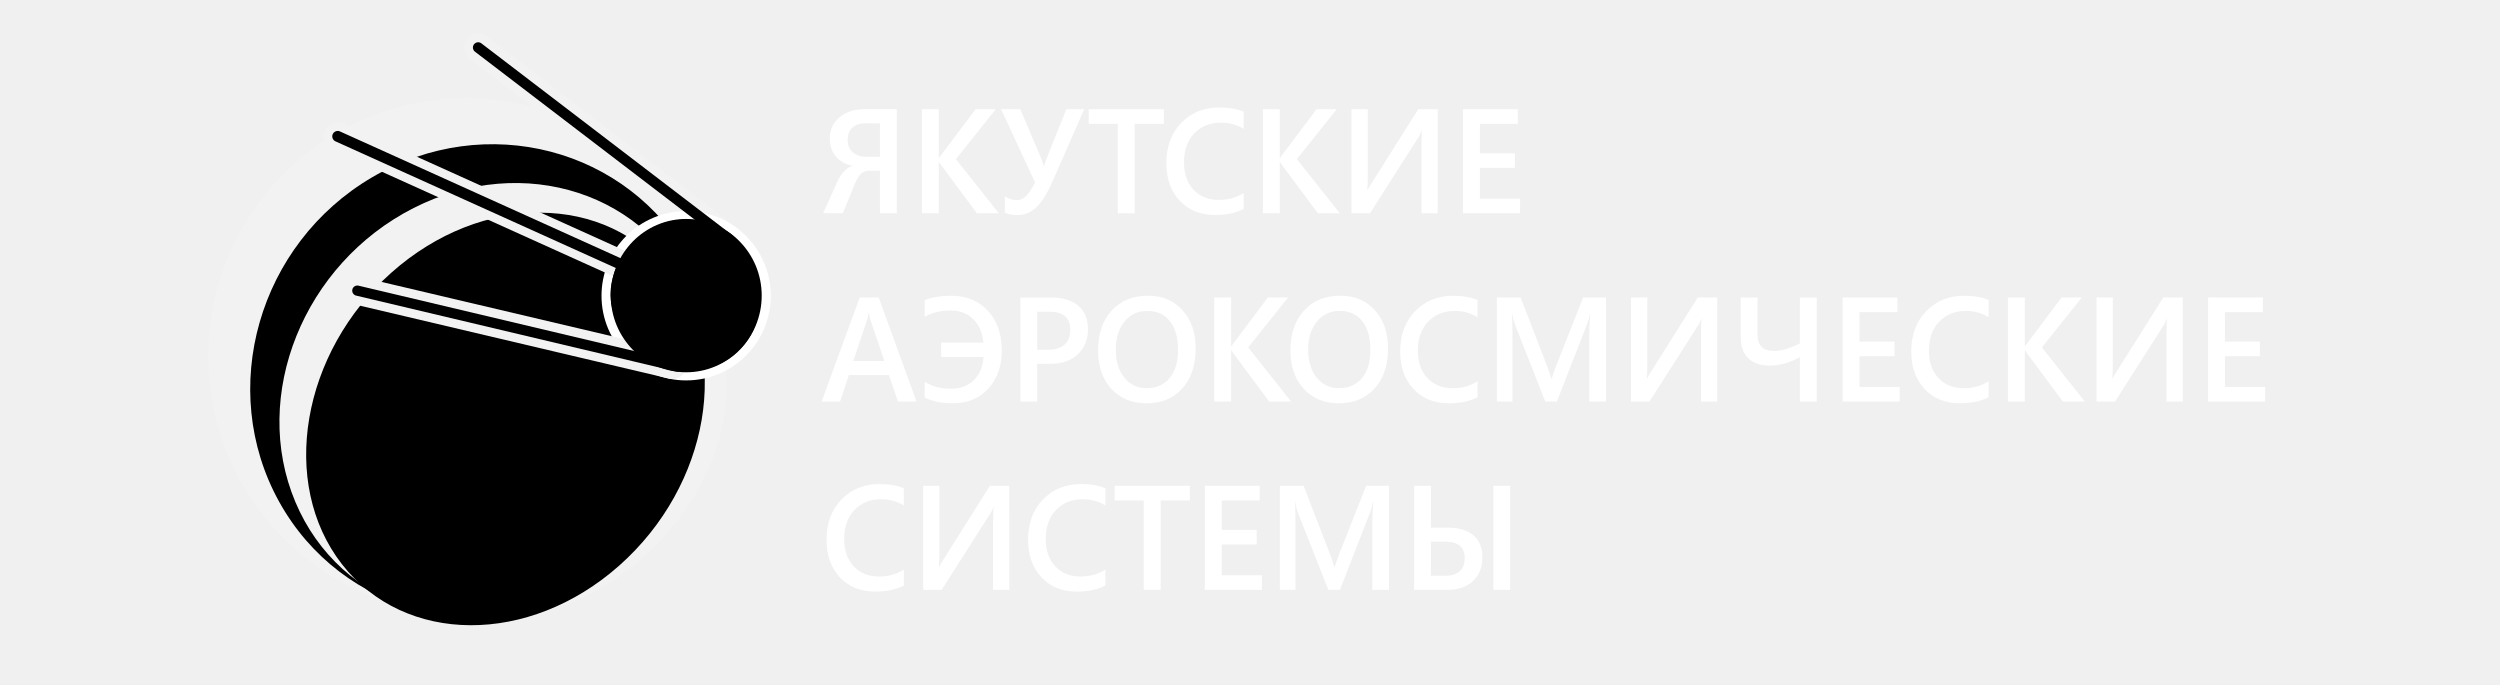
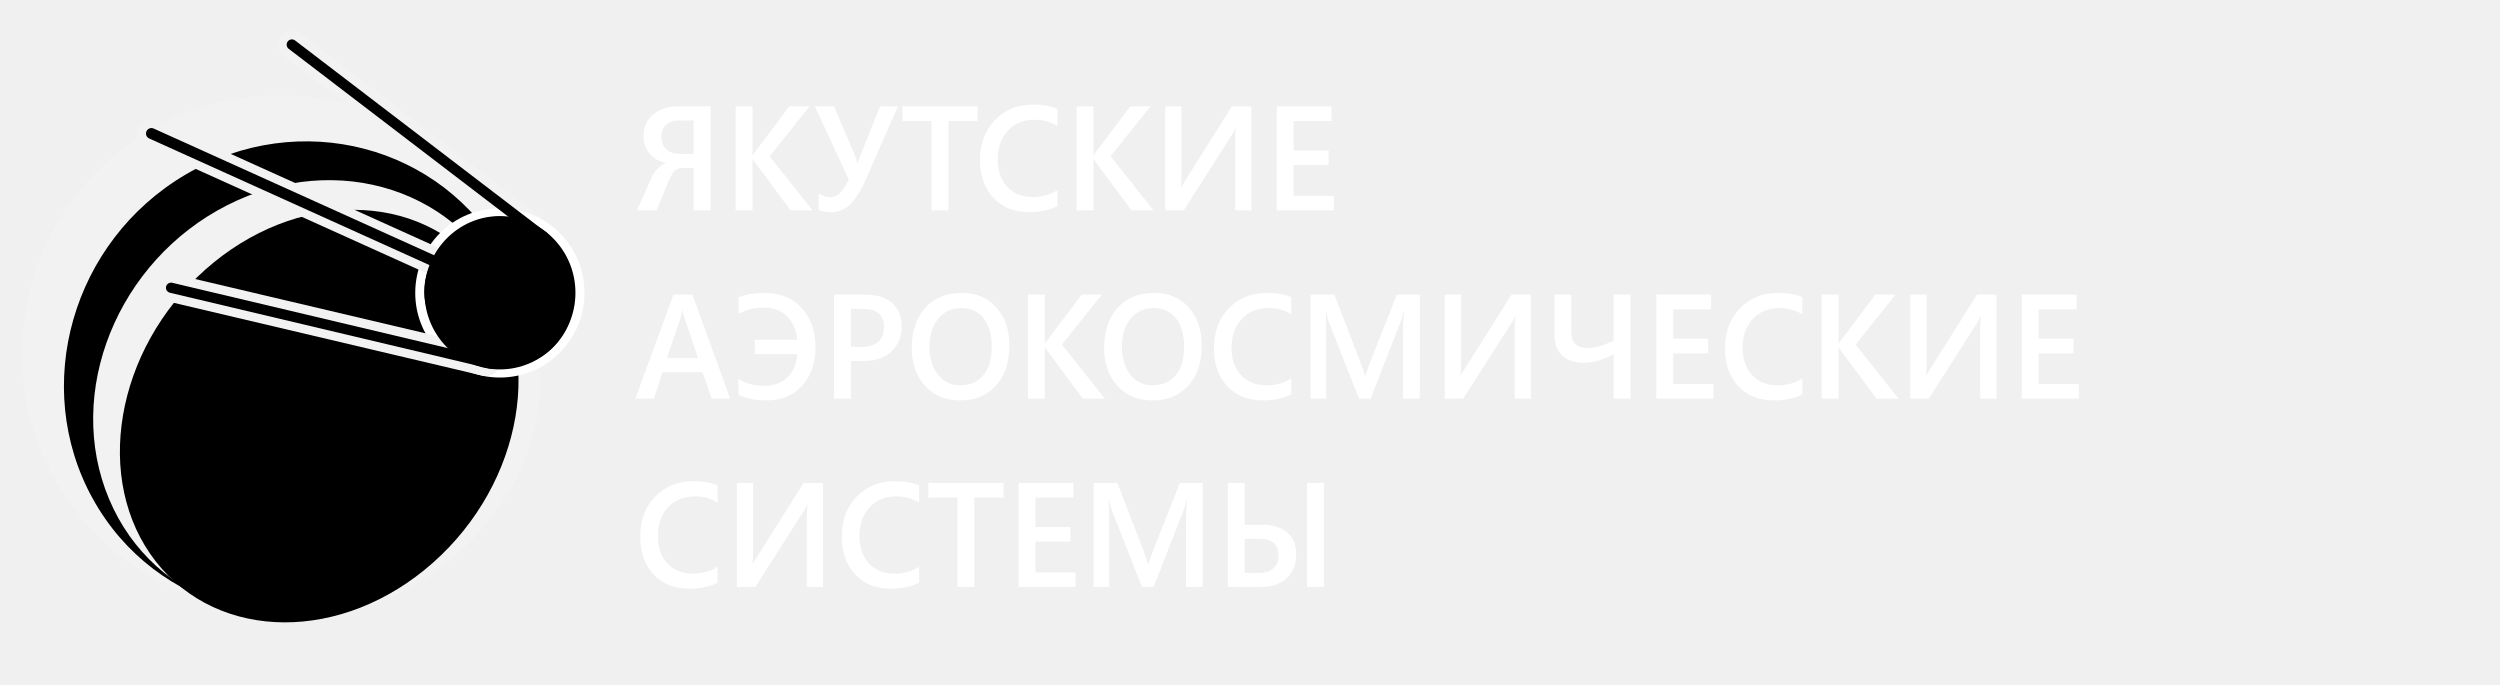
<svg xmlns="http://www.w3.org/2000/svg" width="116.58mm" height="31.897mm" version="1.1" viewBox="0 0 116.58 31.897">
  <g transform="translate(-29.947 -78.357)">
-     <g transform="matrix(.63399 0 0 .64908 17.804 75.188)" fill="#fff" stroke-width=".667" aria-label="ЯКУТСКИЕ АЭРОКОСМИЧЕСКИЕ СИСТЕМЫ">
+     <g transform="matrix(.63399 0 0 .64908 9.1176 75.054)" fill="#fff" stroke-width=".667" aria-label="ЯКУТСКИЕ АЭРОКОСМИЧЕСКИЕ СИСТЕМЫ">
      <path d="m85.114 20.202h-1.241v-3.055h-0.803q-0.308 0-0.542 0.172-0.229 0.172-0.495 0.766l-0.886 2.116h-1.449l1.1-2.377q0.13-0.276 0.396-0.579 0.271-0.308 0.626-0.438v-0.021q-0.772-0.162-1.204-0.678-0.427-0.521-0.427-1.262 0-0.959 0.714-1.538 0.714-0.584 1.877-0.584h2.335zm-1.241-4.056v-2.403h-1.037q-0.636 0-0.985 0.308-0.349 0.308-0.349 0.871 0 0.568 0.37 0.897 0.375 0.328 1.006 0.328z" />
      <path d="m92.621 20.202h-1.616l-2.601-3.42q-0.146-0.193-0.177-0.261h-0.021v3.68h-1.241v-7.475h1.241v3.514h0.021q0.063-0.115 0.177-0.255l2.507-3.258h1.486l-2.935 3.587z" />
      <path d="m98.902 12.727-2.325 5.176q-0.646 1.413-1.251 1.924-0.599 0.506-1.314 0.506-0.568 0-0.949-0.162v-1.183q0.454 0.271 0.871 0.271 0.37 0 0.678-0.281 0.313-0.281 0.672-0.99l-2.497-5.26h1.413l1.543 3.545q0.047 0.109 0.182 0.542h0.01q0.016-0.052 0.198-0.542l1.454-3.545z" />
      <path d="m104.76 13.78h-2.148v6.422h-1.241v-6.422h-2.143v-1.053h5.531z" />
      <path d="m110.63 19.89q-0.845 0.438-2.101 0.438-1.626 0-2.607-1.027-0.98-1.027-0.98-2.695 0-1.793 1.1-2.898 1.105-1.105 2.789-1.105 1.084 0 1.798 0.308v1.23q-0.756-0.448-1.668-0.448-1.215 0-1.97 0.777-0.751 0.777-0.751 2.075 0 1.236 0.704 1.97 0.704 0.73 1.851 0.73 1.058 0 1.835-0.5z" />
      <path d="m117.7 20.202h-1.616l-2.601-3.42q-0.146-0.193-0.177-0.261h-0.021v3.68h-1.241v-7.475h1.241v3.514h0.021q0.063-0.115 0.177-0.255l2.507-3.258h1.486l-2.935 3.587z" />
      <path d="m124.9 20.202h-1.194v-4.978q0-0.672 0.052-0.949h-0.031q-0.089 0.235-0.219 0.433l-3.587 5.494h-1.361v-7.475h1.199v4.754q0 0.818-0.042 1.069h0.021q0.104-0.209 0.271-0.459l3.461-5.364h1.428z" />
      <path d="m130.96 20.202h-4.196v-7.475h4.03v1.053h-2.789v2.116h2.57v1.048h-2.57v2.21h2.956z" />
      <path d="m86.563 33.73h-1.361l-0.672-1.903h-2.94l-0.646 1.903h-1.355l2.799-7.475h1.397zm-2.361-2.914-1.037-2.982q-0.047-0.146-0.099-0.469h-0.021q-0.047 0.297-0.104 0.469l-1.027 2.982z" />
      <path d="m87.168 33.444v-1.131q0.792 0.495 1.929 0.495 1.022 0 1.668-0.599 0.652-0.605 0.73-1.679h-3.117v-1.032h3.117q-0.125-1.095-0.766-1.699-0.641-0.61-1.668-0.61-1.043 0-1.892 0.443v-1.189q0.818-0.313 1.965-0.313 1.647 0 2.674 1.074 1.027 1.069 1.027 2.862 0 1.679-0.99 2.737-0.985 1.053-2.601 1.053-1.23 0-2.075-0.412z" />
      <path d="m95.441 31.02v2.711h-1.236v-7.475h2.268q1.288 0 1.997 0.599 0.709 0.599 0.709 1.689 0 1.089-0.74 1.783-0.74 0.693-2.002 0.693zm0-3.743v2.732h0.803q0.798 0 1.215-0.37 0.417-0.37 0.417-1.043 0-1.319-1.533-1.319z" />
      <path d="m103.48 33.855q-1.616 0-2.591-1.048-0.97-1.048-0.97-2.726 0-1.804 0.99-2.877 0.99-1.074 2.69-1.074 1.574 0 2.534 1.043 0.964 1.043 0.964 2.726 0 1.83-0.985 2.893-0.985 1.063-2.632 1.063zm0.057-6.636q-1.027 0-1.673 0.766-0.641 0.766-0.641 2.017 0 1.246 0.626 2.007 0.626 0.761 1.637 0.761 1.074 0 1.694-0.725 0.62-0.725 0.62-2.028 0-1.34-0.605-2.07-0.599-0.73-1.658-0.73z" />
      <path d="m114.12 33.73h-1.616l-2.601-3.42q-0.146-0.193-0.177-0.261h-0.021v3.68h-1.241v-7.475h1.241v3.514h0.021q0.063-0.115 0.177-0.255l2.507-3.258h1.486l-2.935 3.587z" />
      <path d="m117.63 33.855q-1.616 0-2.591-1.048-0.97-1.048-0.97-2.726 0-1.804 0.99-2.877 0.99-1.074 2.69-1.074 1.574 0 2.534 1.043 0.964 1.043 0.964 2.726 0 1.83-0.985 2.893-0.985 1.063-2.632 1.063zm0.057-6.636q-1.027 0-1.673 0.766-0.641 0.766-0.641 2.017 0 1.246 0.626 2.007 0.626 0.761 1.637 0.761 1.074 0 1.694-0.725 0.62-0.725 0.62-2.028 0-1.34-0.605-2.07-0.599-0.73-1.658-0.73z" />
      <path d="m127.83 33.418q-0.845 0.438-2.101 0.438-1.626 0-2.607-1.027-0.98-1.027-0.98-2.695 0-1.793 1.1-2.898 1.105-1.105 2.789-1.105 1.084 0 1.798 0.308v1.23q-0.756-0.448-1.668-0.448-1.215 0-1.97 0.777-0.751 0.777-0.751 2.075 0 1.236 0.704 1.97 0.704 0.73 1.851 0.73 1.058 0 1.835-0.5z" />
      <path d="m137.28 33.73h-1.23v-4.838q0-0.594 0.073-1.454h-0.021q-0.115 0.49-0.203 0.704l-2.231 5.588h-0.855l-2.236-5.547q-0.094-0.245-0.198-0.745h-0.021q0.042 0.448 0.042 1.465v4.827h-1.147v-7.475h1.746l1.965 4.978q0.224 0.573 0.292 0.855h0.026q0.193-0.589 0.313-0.876l2.002-4.957h1.684z" />
      <path d="m145.46 33.73h-1.194v-4.978q0-0.672 0.052-0.949h-0.031q-0.089 0.235-0.219 0.433l-3.587 5.494h-1.361v-7.475h1.199v4.754q0 0.818-0.042 1.069h0.021q0.104-0.209 0.271-0.459l3.461-5.364h1.428z" />
      <path d="m152.78 33.73h-1.241v-3.185q-1.173 0.605-2.179 0.605-1.037 0-1.606-0.521-0.563-0.527-0.563-1.475v-2.898h1.236v2.674q0 1.163 1.189 1.163 0.845 0 1.924-0.542v-3.295h1.241z" />
      <path d="m158.88 33.73h-4.196v-7.475h4.03v1.053h-2.789v2.116h2.57v1.048h-2.57v2.21h2.956z" />
      <path d="m165.42 33.418q-0.844 0.438-2.101 0.438-1.626 0-2.607-1.027t-0.98-2.695q0-1.793 1.1-2.898 1.105-1.105 2.789-1.105 1.084 0 1.798 0.308v1.23q-0.756-0.448-1.668-0.448-1.215 0-1.97 0.777-0.751 0.777-0.751 2.075 0 1.236 0.704 1.97 0.704 0.73 1.851 0.73 1.058 0 1.835-0.5z" />
      <path d="m172.5 33.73h-1.616l-2.601-3.42q-0.146-0.193-0.177-0.261h-0.021v3.68h-1.241v-7.475h1.241v3.514h0.021q0.063-0.115 0.177-0.255l2.507-3.258h1.486l-2.935 3.587z" />
      <path d="m179.7 33.73h-1.194v-4.978q0-0.672 0.052-0.949h-0.031q-0.089 0.235-0.219 0.433l-3.587 5.494h-1.361v-7.475h1.199v4.754q0 0.818-0.042 1.069h0.021q0.104-0.209 0.271-0.459l3.461-5.364h1.428z" />
      <path d="m185.76 33.73h-4.196v-7.475h4.03v1.053h-2.789v2.116h2.57v1.048h-2.57v2.21h2.956z" />
      <path d="m85.635 46.946q-0.845 0.438-2.101 0.438-1.626 0-2.607-1.027-0.98-1.027-0.98-2.695 0-1.793 1.1-2.898 1.105-1.105 2.789-1.105 1.084 0 1.798 0.308v1.23q-0.756-0.448-1.668-0.448-1.215 0-1.97 0.777-0.751 0.777-0.751 2.075 0 1.236 0.704 1.97 0.704 0.73 1.851 0.73 1.058 0 1.835-0.5z" />
      <path d="m93.392 47.258h-1.194v-4.978q0-0.672 0.052-0.949h-0.031q-0.089 0.235-0.219 0.433l-3.587 5.494h-1.361v-7.475h1.199v4.754q0 0.818-0.042 1.069h0.021q0.104-0.209 0.271-0.459l3.461-5.364h1.428z" />
      <path d="m100.46 46.946q-0.845 0.438-2.101 0.438-1.626 0-2.607-1.027-0.98-1.027-0.98-2.695 0-1.793 1.1-2.898 1.105-1.105 2.789-1.105 1.084 0 1.798 0.308v1.23q-0.756-0.448-1.668-0.448-1.215 0-1.97 0.777-0.751 0.777-0.751 2.075 0 1.236 0.704 1.97 0.704 0.73 1.851 0.73 1.058 0 1.835-0.5z" />
      <path d="m106.67 40.836h-2.148v6.422h-1.241v-6.422h-2.143v-1.053h5.531z" />
      <path d="m111.97 47.258h-4.196v-7.475h4.03v1.053h-2.789v2.116h2.57v1.048h-2.57v2.21h2.956z" />
      <path d="m121.32 47.258h-1.23v-4.838q0-0.594 0.073-1.454h-0.021q-0.115 0.49-0.203 0.704l-2.231 5.588h-0.855l-2.236-5.547q-0.094-0.245-0.198-0.745h-0.021q0.042 0.448 0.042 1.465v4.827h-1.147v-7.475h1.746l1.965 4.978q0.224 0.573 0.292 0.855h0.026q0.193-0.589 0.313-0.876l2.002-4.957h1.684z" />
      <path d="m130.23 47.258h-1.236v-7.475h1.236zm-7.064 0v-7.475h1.236v3.008h1.277q1.189 0 1.851 0.553 0.662 0.553 0.662 1.574 0 1.084-0.699 1.715-0.693 0.626-1.892 0.626zm1.236-3.461v2.45h1.074q0.678 0 1.043-0.328 0.37-0.328 0.37-0.917 0-1.204-1.413-1.204z" />
    </g>
  </g>
  <g>
-     <circle cx="21.745" cy="16.608" r="12.031" fill="#f2f2f2" />
-     <ellipse transform="matrix(.86241 -.5062 .48442 .87484 0 0)" cx="11.175" cy="26.775" rx="11.121" ry="10.856" />
-     <ellipse transform="matrix(.89185 -.45234 .3875 .92187 0 0)" cx="14.061" cy="27.17" rx="10.425" ry="9.75" fill="#f2f2f2" />
-     <ellipse transform="matrix(.59056 .80699 -.77439 .63271 0 0)" cx="31.551" cy="-8.383" rx="7.617" ry="9.701" fill="#f2f2f2" />
-     <ellipse transform="matrix(.61359 .78963 -.74793 .66378 0 0)" cx="30.323" cy="-6.639" rx="8.653" ry="10.199" />
+     <circle cx="13.059" cy="16.474" r="12.031" fill="#f2f2f2" />
+     <ellipse transform="matrix(.86241 -.5062 .48442 .87484 0 0)" cx="3.638" cy="22.261" rx="11.121" ry="10.856" />
+     <ellipse transform="matrix(.89185 -.45234 .3875 .92187 0 0)" cx="6.085" cy="23.111" rx="10.425" ry="9.75" fill="#f2f2f2" />
+     <ellipse transform="matrix(.59056 .80699 -.77439 .63271 0 0)" cx="25.943" cy="-1.442" rx="7.617" ry="9.701" fill="#f2f2f2" />
+     <ellipse transform="matrix(.61359 .78963 -.74793 .66378 0 0)" cx="24.445" cy=".152" rx="8.653" ry="10.199" />
    <g stroke-linecap="round">
-       <path d="m34.024 11.179-11.726-8.963" fill="#222" stroke="#f2f2f2" stroke-width="1.31" />
-       <circle cx="31.996" cy="13.793" r="3.575" fill="#fff" stroke="#fff" stroke-width=".743" />
+       <path d="m25.338 11.045-11.726-8.963" fill="#222" stroke="#f2f2f2" stroke-width="1.31" />
+       <circle cx="23.31" cy="13.659" r="3.575" fill="#fff" stroke="#fff" stroke-width=".743" />
      <g>
-         <path d="m31.358 17.018-14.694-3.465" fill="#f2f2f2" stroke="#f2f2f2" stroke-width="1.31" />
-         <path d="m31.59 17.093-14.927-3.54" stroke="#000" stroke-width=".477" />
-         <path d="m34.024 11.179-11.726-8.963" stroke="#000" stroke-width=".49" />
+         <path d="m22.671 16.884-14.694-3.465" fill="#f2f2f2" stroke="#f2f2f2" stroke-width="1.31" />
+         <path d="m22.904 16.959-14.927-3.54" stroke="#000" stroke-width=".477" />
+         <path d="m25.338 11.045-11.726-8.963" stroke="#000" stroke-width=".49" />
      </g>
    </g>
    <g fill="#222">
-       <ellipse transform="matrix(.99912 -.041926 -.16271 .98667 0 0)" cx="35.711" cy="16.484" rx="2.36" ry="2.474" />
-       <ellipse transform="matrix(.93303 -.3598 .11575 .99328 0 0)" cx="31.881" cy="26.17" rx="2.771" ry="2.437" />
-       <ellipse transform="matrix(.99203 -.12597 0 1 0 0)" cx="32.398" cy="17.723" rx="3.073" ry="3.215" />
-       <path d="m31.148 13.317-15.4-6.957" stroke="#f2f2f2" stroke-linecap="round" stroke-width="1.31" />
+       <ellipse transform="matrix(.99912 -.041926 -.16271 .98667 0 0)" cx="26.934" cy="15.976" rx="2.36" ry="2.474" />
+       <ellipse transform="matrix(.93303 -.3598 .11575 .99328 0 0)" cx="22.988" cy="22.814" rx="2.771" ry="2.437" />
+       <ellipse transform="matrix(.99203 -.12597 0 1 0 0)" cx="23.642" cy="16.487" rx="3.073" ry="3.215" />
+       <path d="m22.462 13.183-15.4-6.957" stroke="#f2f2f2" stroke-linecap="round" stroke-width="1.31" />
    </g>
    <g>
-       <path d="m31.148 13.317-15.4-6.957" stroke="#000" stroke-linecap="round" stroke-width=".508px" />
-       <ellipse cx="32.001" cy="13.785" rx="3.519" ry="3.575" />
-       <ellipse transform="matrix(.79404 -.60786 .53799 .84295 0 0)" cx="19.403" cy="29.55" rx="3.12" ry="2.56" />
+       <path d="m22.462 13.183-15.4-6.957" stroke="#000" stroke-linecap="round" stroke-width=".508px" />
+       <ellipse cx="23.315" cy="13.651" rx="3.519" ry="3.575" />
+       <ellipse transform="matrix(.79404 -.60786 .53799 .84295 0 0)" cx="12.127" cy="24.144" rx="3.12" ry="2.56" />
    </g>
  </g>
</svg>
